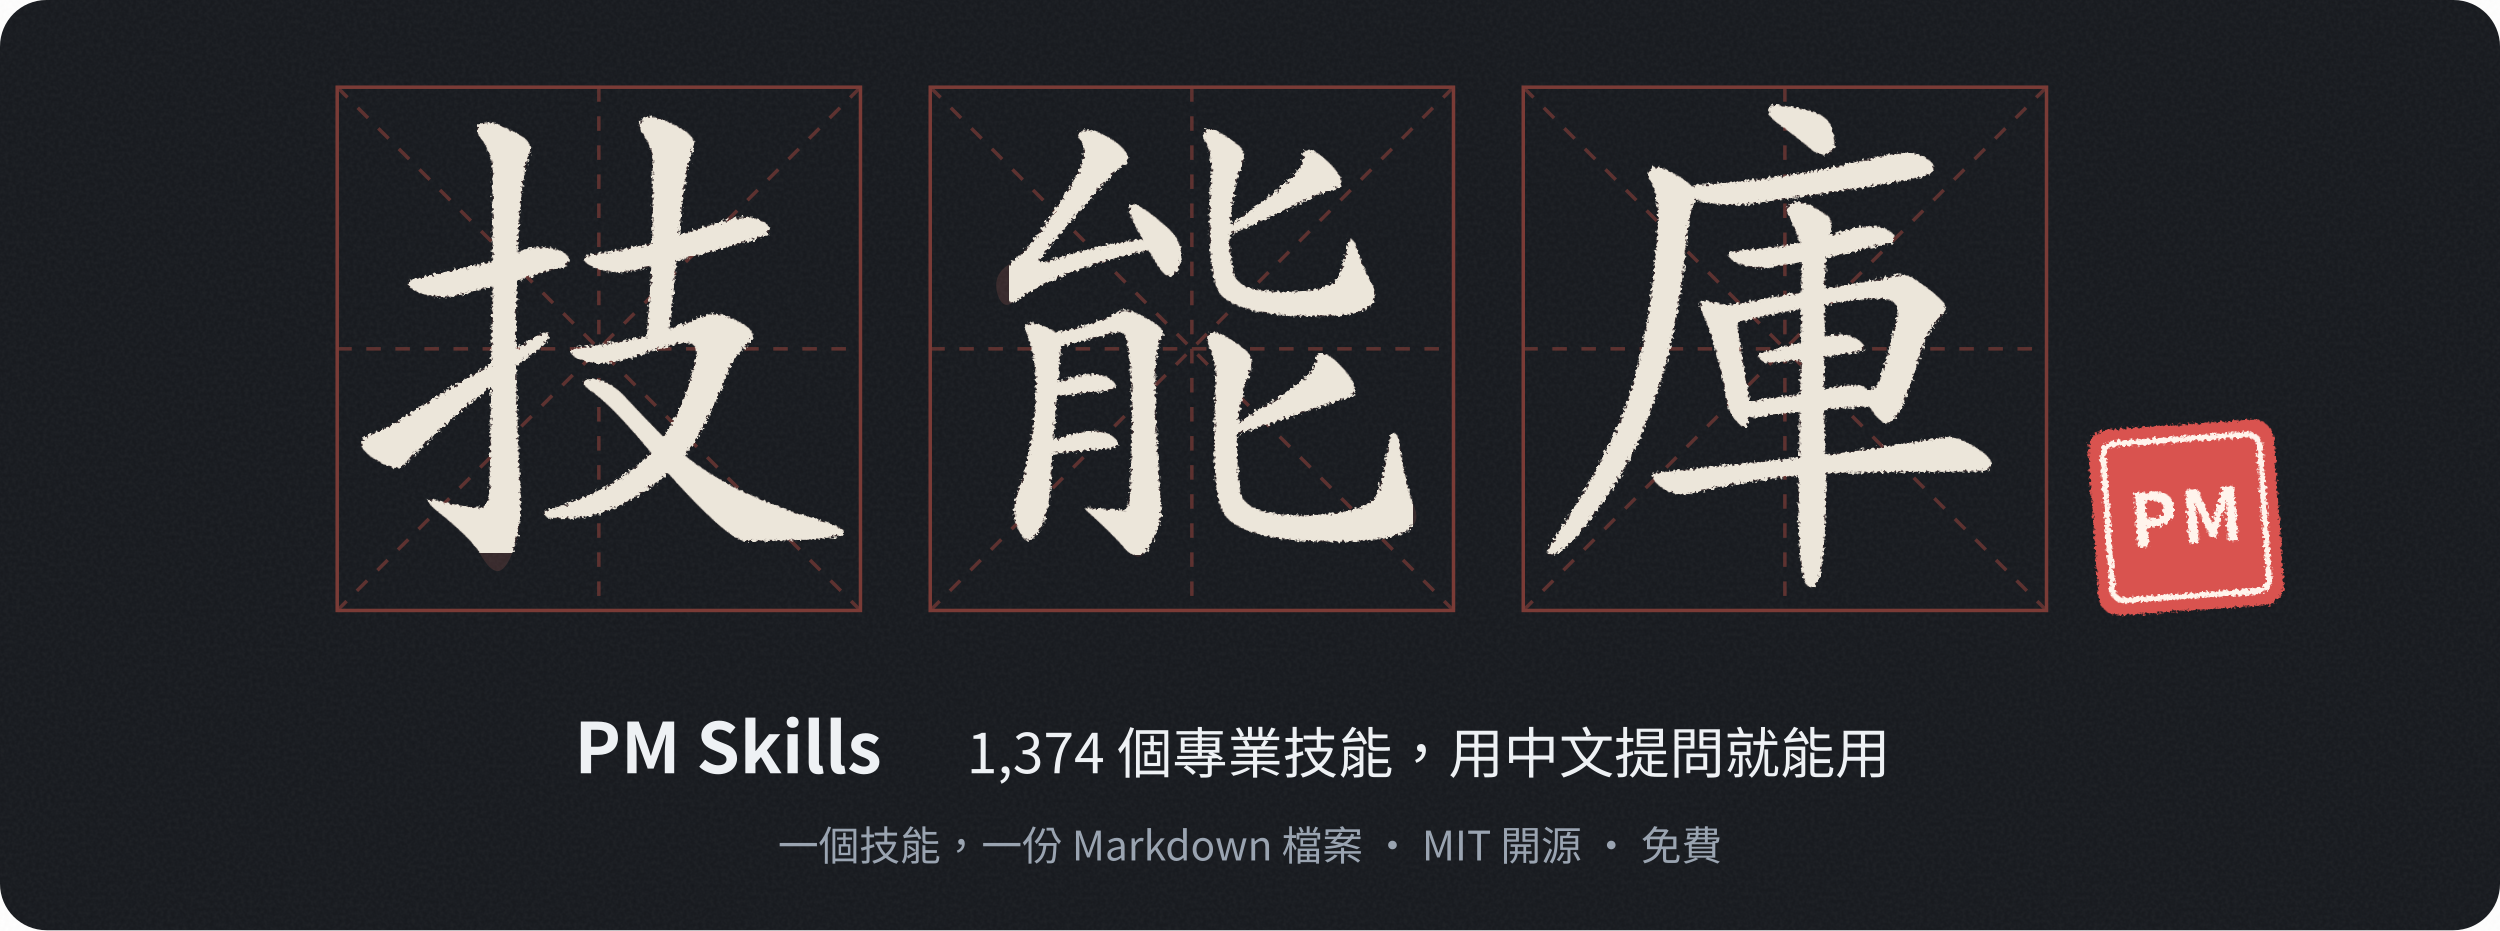
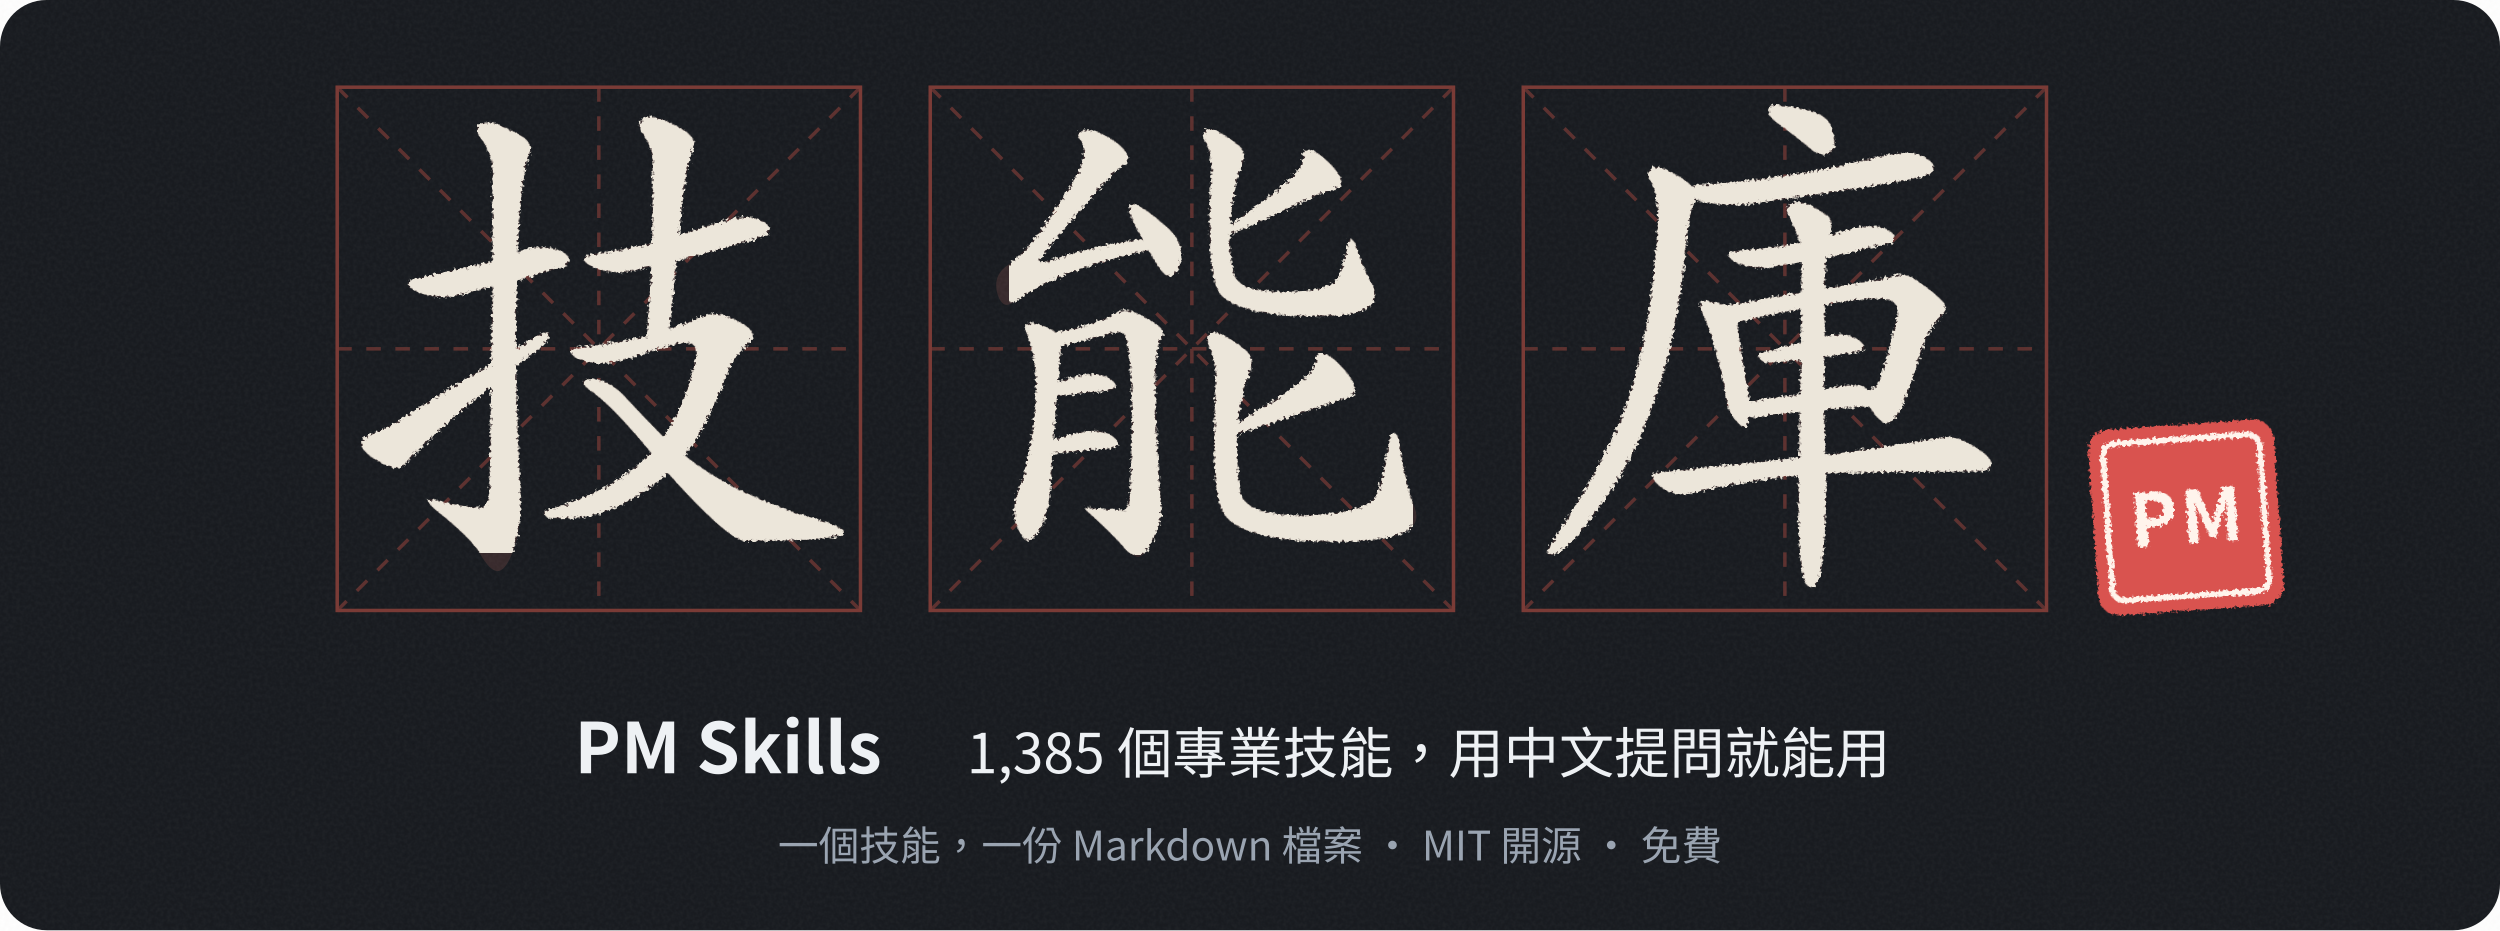
- <svg xmlns="http://www.w3.org/2000/svg" width="860" height="320" viewBox="0 0 860 320" role="img" aria-label="書法動畫：「技能庫」三個字一筆一畫寫出來，最後蓋上 PM 印章。PM Skills，1,374 個專業技能，用中文提問就能用">
+ <svg xmlns="http://www.w3.org/2000/svg" width="860" height="320" viewBox="0 0 860 320" role="img" aria-label="書法動畫：「技能庫」三個字一筆一畫寫出來，最後蓋上 PM 印章。PM Skills，1,385 個專業技能，用中文提問就能用">
  <style>
text{font-family:"PingFang TC","Noto Sans CJK TC","Microsoft JhengHei",sans-serif}
@keyframes k0{0%,2.86%{stroke-dashoffset:302;opacity:0}2.93%{opacity:1}4.00%,91.43%{stroke-dashoffset:0;opacity:1}96.43%,100%{stroke-dashoffset:0;opacity:0}}.k0{animation:k0 14s infinite;stroke-dasharray:298 898;stroke-dashoffset:0}
@keyframes k1{0%,4.43%{stroke-dashoffset:946;opacity:0}4.50%{opacity:1}7.23%,91.43%{stroke-dashoffset:0;opacity:1}96.43%,100%{stroke-dashoffset:0;opacity:0}}.k1{animation:k1 14s infinite;stroke-dasharray:942 1542;stroke-dashoffset:0}
@keyframes k2{0%,7.66%{stroke-dashoffset:420;opacity:0}7.73%{opacity:1}8.90%,91.43%{stroke-dashoffset:0;opacity:1}96.43%,100%{stroke-dashoffset:0;opacity:0}}.k2{animation:k2 14s infinite;stroke-dasharray:416 1016;stroke-dashoffset:0}
@keyframes k3{0%,9.33%{stroke-dashoffset:349;opacity:0}9.40%{opacity:1}10.47%,91.43%{stroke-dashoffset:0;opacity:1}96.43%,100%{stroke-dashoffset:0;opacity:0}}.k3{animation:k3 14s infinite;stroke-dasharray:345 945;stroke-dashoffset:0}
@keyframes k4{0%,10.90%{stroke-dashoffset:436;opacity:0}10.97%{opacity:1}12.18%,91.43%{stroke-dashoffset:0;opacity:1}96.43%,100%{stroke-dashoffset:0;opacity:0}}.k4{animation:k4 14s infinite;stroke-dasharray:432 1032;stroke-dashoffset:0}
@keyframes k5{0%,12.61%{stroke-dashoffset:806;opacity:0}12.68%{opacity:1}15.00%,91.43%{stroke-dashoffset:0;opacity:1}96.43%,100%{stroke-dashoffset:0;opacity:0}}.k5{animation:k5 14s infinite;stroke-dasharray:802 1402;stroke-dashoffset:0}
@keyframes k6{0%,15.43%{stroke-dashoffset:606;opacity:0}15.50%{opacity:1}17.22%,91.43%{stroke-dashoffset:0;opacity:1}96.43%,100%{stroke-dashoffset:0;opacity:0}}.k6{animation:k6 14s infinite;stroke-dasharray:602 1202;stroke-dashoffset:0}
@keyframes k7{0%,19.43%{stroke-dashoffset:570;opacity:0}19.51%{opacity:1}21.12%,91.43%{stroke-dashoffset:0;opacity:1}96.43%,100%{stroke-dashoffset:0;opacity:0}}.k7{animation:k7 14s infinite;stroke-dasharray:566 1166;stroke-dashoffset:0}
@keyframes k8{0%,21.55%{stroke-dashoffset:143;opacity:0}21.62%{opacity:1}22.69%,91.43%{stroke-dashoffset:0;opacity:1}96.43%,100%{stroke-dashoffset:0;opacity:0}}.k8{animation:k8 14s infinite;stroke-dasharray:139 739;stroke-dashoffset:0}
@keyframes k9{0%,23.12%{stroke-dashoffset:422;opacity:0}23.19%{opacity:1}24.36%,91.43%{stroke-dashoffset:0;opacity:1}96.43%,100%{stroke-dashoffset:0;opacity:0}}.k9{animation:k9 14s infinite;stroke-dasharray:418 1018;stroke-dashoffset:0}
@keyframes k10{0%,24.79%{stroke-dashoffset:658;opacity:0}24.86%{opacity:1}26.74%,91.43%{stroke-dashoffset:0;opacity:1}96.43%,100%{stroke-dashoffset:0;opacity:0}}.k10{animation:k10 14s infinite;stroke-dasharray:654 1254;stroke-dashoffset:0}
@keyframes k11{0%,27.17%{stroke-dashoffset:109;opacity:0}27.24%{opacity:1}28.31%,91.43%{stroke-dashoffset:0;opacity:1}96.43%,100%{stroke-dashoffset:0;opacity:0}}.k11{animation:k11 14s infinite;stroke-dasharray:105 705;stroke-dashoffset:0}
@keyframes k12{0%,28.74%{stroke-dashoffset:122;opacity:0}28.81%{opacity:1}29.88%,91.43%{stroke-dashoffset:0;opacity:1}96.43%,100%{stroke-dashoffset:0;opacity:0}}.k12{animation:k12 14s infinite;stroke-dasharray:118 718;stroke-dashoffset:0}
@keyframes k13{0%,30.31%{stroke-dashoffset:250;opacity:0}30.38%{opacity:1}31.45%,91.43%{stroke-dashoffset:0;opacity:1}96.43%,100%{stroke-dashoffset:0;opacity:0}}.k13{animation:k13 14s infinite;stroke-dasharray:246 846;stroke-dashoffset:0}
@keyframes k14{0%,31.88%{stroke-dashoffset:667;opacity:0}31.95%{opacity:1}33.85%,91.43%{stroke-dashoffset:0;opacity:1}96.43%,100%{stroke-dashoffset:0;opacity:0}}.k14{animation:k14 14s infinite;stroke-dasharray:663 1263;stroke-dashoffset:0}
@keyframes k15{0%,34.28%{stroke-dashoffset:252;opacity:0}34.35%{opacity:1}35.43%,91.43%{stroke-dashoffset:0;opacity:1}96.43%,100%{stroke-dashoffset:0;opacity:0}}.k15{animation:k15 14s infinite;stroke-dasharray:248 848;stroke-dashoffset:0}
@keyframes k16{0%,35.85%{stroke-dashoffset:817;opacity:0}35.93%{opacity:1}38.27%,91.43%{stroke-dashoffset:0;opacity:1}96.43%,100%{stroke-dashoffset:0;opacity:0}}.k16{animation:k16 14s infinite;stroke-dasharray:813 1413;stroke-dashoffset:0}
@keyframes k17{0%,40.49%{stroke-dashoffset:128;opacity:0}40.56%{opacity:1}41.63%,91.43%{stroke-dashoffset:0;opacity:1}96.43%,100%{stroke-dashoffset:0;opacity:0}}.k17{animation:k17 14s infinite;stroke-dasharray:124 724;stroke-dashoffset:0}
@keyframes k18{0%,42.06%{stroke-dashoffset:464;opacity:0}42.13%{opacity:1}43.43%,91.43%{stroke-dashoffset:0;opacity:1}96.43%,100%{stroke-dashoffset:0;opacity:0}}.k18{animation:k18 14s infinite;stroke-dasharray:460 1060;stroke-dashoffset:0}
@keyframes k19{0%,43.86%{stroke-dashoffset:810;opacity:0}43.93%{opacity:1}46.26%,91.43%{stroke-dashoffset:0;opacity:1}96.43%,100%{stroke-dashoffset:0;opacity:0}}.k19{animation:k19 14s infinite;stroke-dasharray:806 1406;stroke-dashoffset:0}
@keyframes k20{0%,46.68%{stroke-dashoffset:315;opacity:0}46.76%{opacity:1}47.83%,91.43%{stroke-dashoffset:0;opacity:1}96.43%,100%{stroke-dashoffset:0;opacity:0}}.k20{animation:k20 14s infinite;stroke-dasharray:311 911;stroke-dashoffset:0}
@keyframes k21{0%,48.26%{stroke-dashoffset:245;opacity:0}48.33%{opacity:1}49.40%,91.43%{stroke-dashoffset:0;opacity:1}96.43%,100%{stroke-dashoffset:0;opacity:0}}.k21{animation:k21 14s infinite;stroke-dasharray:241 841;stroke-dashoffset:0}
@keyframes k22{0%,49.83%{stroke-dashoffset:621;opacity:0}49.90%{opacity:1}51.66%,91.43%{stroke-dashoffset:0;opacity:1}96.43%,100%{stroke-dashoffset:0;opacity:0}}.k22{animation:k22 14s infinite;stroke-dasharray:617 1217;stroke-dashoffset:0}
@keyframes k23{0%,52.09%{stroke-dashoffset:194;opacity:0}52.16%{opacity:1}53.24%,91.43%{stroke-dashoffset:0;opacity:1}96.43%,100%{stroke-dashoffset:0;opacity:0}}.k23{animation:k23 14s infinite;stroke-dasharray:190 790;stroke-dashoffset:0}
@keyframes k24{0%,53.66%{stroke-dashoffset:234;opacity:0}53.74%{opacity:1}54.81%,91.43%{stroke-dashoffset:0;opacity:1}96.43%,100%{stroke-dashoffset:0;opacity:0}}.k24{animation:k24 14s infinite;stroke-dasharray:230 830;stroke-dashoffset:0}
@keyframes k25{0%,55.24%{stroke-dashoffset:651;opacity:0}55.31%{opacity:1}57.16%,91.43%{stroke-dashoffset:0;opacity:1}96.43%,100%{stroke-dashoffset:0;opacity:0}}.k25{animation:k25 14s infinite;stroke-dasharray:647 1247;stroke-dashoffset:0}
@keyframes k26{0%,57.59%{stroke-dashoffset:751;opacity:0}57.66%{opacity:1}59.81%,91.43%{stroke-dashoffset:0;opacity:1}96.43%,100%{stroke-dashoffset:0;opacity:0}}.k26{animation:k26 14s infinite;stroke-dasharray:747 1347;stroke-dashoffset:0}
@keyframes seal{0%,63.10%{opacity:0;transform:scale(1.35)}65.60%{opacity:1;transform:scale(.96)}67.03%,91.43%{opacity:1;transform:scale(1)}96.43%,100%{opacity:0;transform:scale(1)}}.seal{animation:seal 14s infinite;transform-box:fill-box;transform-origin:center}
@media (prefers-reduced-motion: reduce){[class]{animation:none!important}}
</style>
  <defs>
    <filter id="brush" x="-5%" y="-5%" width="110%" height="110%">
      <feTurbulence type="fractalNoise" baseFrequency=".9" numOctaves="2" seed="7" result="n" />
      <feDisplacementMap in="SourceGraphic" in2="n" scale="2.2" />
    </filter>
    <filter id="grain">
      <feTurbulence type="fractalNoise" baseFrequency=".75" numOctaves="2" seed="3" />
      <feColorMatrix values="0 0 0 0 .5  0 0 0 0 .45  0 0 0 0 .4  0 0 0 .07 0" />
    </filter>
    <clipPath id="c0">
      <path d="M 352 522 Q 445 549 448 551 Q 457 560 452 568 Q 445 580 414 586 Q 383 590 353 577 L 304 559 Q 163 528 160 526 Q 123 519 150 503 Q 195 479 254 497 Q 276 504 304 510 L 352 522 Z" />
    </clipPath>
    <clipPath id="c1">
      <path d="M 301 315 Q 300 224 298 112 Q 298 87 284 78 Q 280 74 209 87 Q 176 99 179 89 Q 180 82 200 67 Q 263 16 279 -12 Q 298 -46 313 -47 Q 328 -48 342 -13 Q 361 33 359 106 Q 352 230 350 354 L 350 387 Q 349 454 352 522 L 353 577 Q 359 718 374 765 Q 392 795 336 817 Q 302 836 283 829 Q 265 822 281 800 Q 303 772 304 738 Q 305 719 304 559 L 304 510 Q 303 444 301 358 L 301 315 Z" />
    </clipPath>
    <clipPath id="c2">
      <path d="M 301 358 Q 205 303 123 249 Q 87 227 63 220 Q 50 213 47 204 Q 46 194 62 180 Q 83 164 108 156 Q 124 152 135 165 Q 193 228 301 315 L 350 354 Q 365 367 381 378 Q 403 391 412 407 Q 419 422 408 420 Q 395 420 350 387 L 301 358 Z" />
    </clipPath>
    <clipPath id="c3">
      <path d="M 664 560 Q 833 605 840 611 Q 849 620 844 628 Q 837 640 806 646 Q 779 649 669 610 L 616 595 Q 564 583 504 574 Q 467 567 495 551 Q 540 527 604 547 Q 608 548 615 549 L 664 560 Z" />
    </clipPath>
    <clipPath id="c4">
      <path d="M 650 427 Q 657 496 664 560 L 669 610 Q 679 733 698 787 Q 702 797 682 814 Q 646 836 621 841 Q 605 845 596 836 Q 587 829 596 813 Q 618 779 617 755 Q 618 679 616 595 L 615 549 Q 611 485 606 413 C 604 383 647 397 650 427 Z" />
    </clipPath>
    <clipPath id="c5">
      <path d="M 679 180 Q 716 219 765 344 Q 778 375 801 395 Q 822 413 807 427 Q 794 440 759 453 Q 734 462 703 446 Q 678 437 650 427 L 606 413 Q 555 401 479 392 Q 464 391 459 383 Q 455 376 475 367 Q 515 352 568 369 Q 665 400 684 400 Q 709 397 702 371 Q 680 272 638 216 L 614 185 Q 548 113 413 73 Q 397 69 410 59 Q 417 55 462 57 Q 555 64 647 145 L 679 180 Z" />
    </clipPath>
    <clipPath id="c6">
      <path d="M 647 145 Q 761 18 796 12 Q 911 12 957 18 Q 994 22 991 32 Q 988 41 896 67 Q 754 118 682 178 Q 679 179 679 180 L 638 216 Q 604 250 568 289 Q 534 328 501 328 Q 485 329 481 324 Q 480 318 493 308 Q 536 280 614 185 L 647 145 Z" />
    </clipPath>
    <clipPath id="c7">
      <path d="M 415 603 Q 327 591 225 558 Q 209 554 217 566 Q 233 590 282 646 Q 357 733 372 743 Q 381 750 386 757 Q 390 770 371 786 Q 337 813 311 816 Q 298 817 291 811 Q 287 804 295 795 Q 310 774 286 727 Q 208 594 157 555 Q 120 534 132 494 Q 139 473 151 474 Q 157 475 171 484 Q 249 539 400 575 Q 412 578 421 579 Q 422 580 428 580 C 458 585 445 607 415 603 Z" />
    </clipPath>
    <clipPath id="c8">
      <path d="M 428 580 Q 452 535 464 531 Q 473 528 481 537 Q 490 547 491 575 Q 492 596 469 621 Q 412 672 396 671 Q 392 670 389 658 Q 388 652 415 603 L 428 580 Z" />
    </clipPath>
    <clipPath id="c9">
      <path d="M 241 210 Q 244 259 248 296 L 250 322 Q 253 370 256 387 Q 256 391 256 393 C 258 412 258 412 245 420 Q 244 423 240 424 Q 212 439 195 438 Q 182 434 187 423 Q 230 324 181 134 Q 148 64 180 22 Q 186 9 196 14 Q 238 41 238 175 Q 238 179 239 183 L 241 210 Z" />
    </clipPath>
    <clipPath id="c10">
      <path d="M 256 393 Q 262 394 269 397 Q 314 407 359 419 Q 377 423 381 415 Q 402 352 391 105 Q 388 83 382 72 Q 381 72 322 75 Q 303 81 305 72 Q 350 32 376 3 Q 388 -13 402 -18 Q 409 -22 418 -13 Q 454 33 452 81 Q 430 366 450 404 Q 460 420 450 430 Q 431 446 398 460 Q 382 467 368 460 Q 320 433 245 420 C 216 414 227 385 256 393 Z" />
    </clipPath>
    <clipPath id="c11">
      <path d="M 248 296 Q 249 296 254 296 Q 308 303 348 306 Q 369 310 361 321 Q 351 334 329 338 Q 298 342 250 322 C 222 311 218 296 248 296 Z" />
    </clipPath>
    <clipPath id="c12">
      <path d="M 239 183 Q 240 183 245 183 Q 306 190 351 193 Q 373 197 365 209 Q 355 222 331 227 Q 307 231 241 210 C 212 201 209 183 239 183 Z" />
    </clipPath>
    <clipPath id="c13">
      <path d="M 586 611 Q 622 626 744 683 Q 765 693 788 699 Q 810 705 803 723 Q 794 741 773 759 Q 754 777 741 776 Q 728 777 730 764 Q 730 733 658 682 Q 624 657 587 630 C 563 612 558 599 586 611 Z" />
    </clipPath>
    <clipPath id="c14">
      <path d="M 867 511 Q 851 536 835 584 Q 832 597 825 602 Q 818 606 816 587 Q 803 532 794 521 Q 776 500 685 499 Q 637 502 617 510 Q 599 520 596 532 Q 587 556 586 611 L 587 630 Q 593 708 609 744 Q 621 771 603 787 Q 558 821 544 818 Q 531 814 537 797 Q 555 763 549 713 Q 540 530 568 495 Q 583 474 642 461 Q 687 452 759 452 Q 825 452 851 465 Q 879 481 867 511 Z" />
    </clipPath>
    <clipPath id="c15">
      <path d="M 600 221 Q 705 255 812 291 Q 836 295 830 315 Q 823 336 801 357 Q 782 378 768 378 Q 755 381 755 366 Q 752 336 672 286 Q 638 267 603 243 C 578 226 571 212 600 221 Z" />
    </clipPath>
    <clipPath id="c16">
      <path d="M 948 77 Q 930 123 919 201 Q 918 217 910 222 Q 901 226 898 207 Q 882 110 868 94 Q 837 64 726 62 Q 663 63 637 75 Q 613 87 608 103 Q 601 125 600 221 L 603 243 Q 609 307 624 338 Q 637 368 618 385 Q 569 424 552 420 Q 537 414 544 397 Q 563 360 558 304 Q 549 99 575 65 Q 596 32 673 19 Q 728 9 818 11 Q 897 14 930 30 Q 960 46 948 77 Z" />
    </clipPath>
    <clipPath id="c17">
      <path d="M 515 817 Q 539 799 564 778 Q 579 766 594 769 Q 604 770 609 784 Q 612 800 600 828 Q 588 855 506 864 Q 490 867 484 863 Q 480 859 482 846 Q 486 836 515 817 Z" />
    </clipPath>
    <clipPath id="c18">
      <path d="M 337 680 Q 386 665 446 672 Q 776 717 797 731 Q 807 738 802 748 Q 796 761 767 770 Q 736 777 630 748 Q 467 715 340 709 Q 334 709 330 706 C 301 699 308 688 337 680 Z" />
    </clipPath>
    <clipPath id="c19">
      <path d="M 330 706 Q 314 722 286 735 Q 267 747 253 742 Q 240 735 247 720 Q 269 689 262 606 Q 261 597 260 586 Q 245 393 194 258 Q 152 155 56 8 Q 50 1 48 -5 Q 45 -17 56 -15 Q 95 -9 191 141 Q 203 163 215 186 Q 293 345 315 557 Q 324 657 337 680 C 342 696 342 696 330 706 Z" />
    </clipPath>
    <clipPath id="c20">
      <path d="M 593 566 Q 720 596 722 596 Q 729 603 726 610 Q 720 620 696 627 Q 669 633 600 610 L 542 595 Q 484 585 420 580 Q 389 576 411 560 Q 450 539 497 550 Q 519 554 545 558 L 593 566 Z" />
    </clipPath>
    <clipPath id="c21">
      <path d="M 396 473 Q 386 477 364 481 Q 352 484 349 479 Q 342 473 351 457 Q 379 396 396 297 Q 399 267 416 248 Q 434 226 439 241 Q 440 248 442 255 L 442 285 Q 441 295 440 306 Q 422 406 419 439 Q 418 440 420 440 C 421 465 421 465 396 473 Z" />
    </clipPath>
    <clipPath id="c22">
      <path d="M 677 275 Q 690 253 704 245 Q 714 236 732 257 Q 747 279 783 396 Q 793 427 819 452 Q 832 465 822 479 Q 806 498 764 526 Q 743 536 728 532 Q 694 522 645 515 Q 620 511 590 506 L 544 498 Q 525 497 506 492 Q 445 480 396 473 C 366 469 391 433 420 440 Q 469 453 544 466 L 590 474 Q 702 495 724 480 Q 737 470 732 452 Q 705 340 695 322 Q 689 310 673 307 C 659 300 660 300 677 275 Z" />
    </clipPath>
    <clipPath id="c23">
      <path d="M 589 372 Q 622 378 651 381 Q 673 385 665 397 Q 655 410 631 415 Q 615 418 590 412 L 544 400 Q 502 390 467 380 Q 451 377 470 362 Q 476 359 543 366 L 589 372 Z" />
    </clipPath>
    <clipPath id="c24">
      <path d="M 589 269 Q 628 273 677 275 C 706 276 695 286 673 307 Q 672 310 668 312 Q 647 324 589 308 L 542 299 Q 487 292 442 285 C 412 280 412 260 442 255 Q 452 252 464 255 Q 494 261 541 265 L 589 269 Z" />
    </clipPath>
    <clipPath id="c25">
      <path d="M 593 144 Q 636 147 889 148 Q 908 148 914 156 Q 920 168 904 182 Q 853 222 814 214 Q 730 199 591 180 L 540 175 Q 413 162 265 146 Q 244 145 259 127 Q 272 112 291 107 Q 312 101 328 105 Q 424 129 533 139 Q 534 140 539 139 L 593 144 Z" />
    </clipPath>
    <clipPath id="c26">
      <path d="M 539 139 Q 536 -47 554 -73 Q 560 -80 567 -78 Q 583 -68 587 -13 Q 594 66 593 144 L 591 180 Q 590 213 589 269 L 589 308 Q 589 338 589 372 L 590 412 Q 590 442 590 474 L 590 506 Q 590 536 593 566 L 600 610 Q 601 617 603 625 Q 606 643 592 651 Q 561 672 547 674 Q 535 678 520 670 Q 511 663 519 652 Q 540 601 542 595 L 545 558 Q 545 530 544 498 L 544 466 Q 544 435 544 400 L 543 366 Q 542 335 542 299 L 541 265 Q 540 223 540 175 L 539 139 Z" />
    </clipPath>
  </defs>
  <rect width="860" height="320" rx="16" fill="#15181d" />
  <rect width="860" height="320" rx="16" filter="url(#grain)" />
  <g stroke="#7a3b36" fill="none" stroke-width="1.2">
    <rect x="116" y="30" width="180" height="180" />
    <path d="M116 120h180M206 30v180M116 30l180 180M296 30l-180 180" stroke-dasharray="5 5" opacity=".7" />
  </g>
  <g transform="matrix(0.17578 0 0 -0.17578 116 188.20)" fill="#e07a6c" opacity=".16">
    <path d="M 352 522 Q 445 549 448 551 Q 457 560 452 568 Q 445 580 414 586 Q 383 590 353 577 L 304 559 Q 163 528 160 526 Q 123 519 150 503 Q 195 479 254 497 Q 276 504 304 510 L 352 522 Z" />
    <path d="M 301 315 Q 300 224 298 112 Q 298 87 284 78 Q 280 74 209 87 Q 176 99 179 89 Q 180 82 200 67 Q 263 16 279 -12 Q 298 -46 313 -47 Q 328 -48 342 -13 Q 361 33 359 106 Q 352 230 350 354 L 350 387 Q 349 454 352 522 L 353 577 Q 359 718 374 765 Q 392 795 336 817 Q 302 836 283 829 Q 265 822 281 800 Q 303 772 304 738 Q 305 719 304 559 L 304 510 Q 303 444 301 358 L 301 315 Z" />
    <path d="M 301 358 Q 205 303 123 249 Q 87 227 63 220 Q 50 213 47 204 Q 46 194 62 180 Q 83 164 108 156 Q 124 152 135 165 Q 193 228 301 315 L 350 354 Q 365 367 381 378 Q 403 391 412 407 Q 419 422 408 420 Q 395 420 350 387 L 301 358 Z" />
    <path d="M 664 560 Q 833 605 840 611 Q 849 620 844 628 Q 837 640 806 646 Q 779 649 669 610 L 616 595 Q 564 583 504 574 Q 467 567 495 551 Q 540 527 604 547 Q 608 548 615 549 L 664 560 Z" />
    <path d="M 650 427 Q 657 496 664 560 L 669 610 Q 679 733 698 787 Q 702 797 682 814 Q 646 836 621 841 Q 605 845 596 836 Q 587 829 596 813 Q 618 779 617 755 Q 618 679 616 595 L 615 549 Q 611 485 606 413 C 604 383 647 397 650 427 Z" />
    <path d="M 679 180 Q 716 219 765 344 Q 778 375 801 395 Q 822 413 807 427 Q 794 440 759 453 Q 734 462 703 446 Q 678 437 650 427 L 606 413 Q 555 401 479 392 Q 464 391 459 383 Q 455 376 475 367 Q 515 352 568 369 Q 665 400 684 400 Q 709 397 702 371 Q 680 272 638 216 L 614 185 Q 548 113 413 73 Q 397 69 410 59 Q 417 55 462 57 Q 555 64 647 145 L 679 180 Z" />
    <path d="M 647 145 Q 761 18 796 12 Q 911 12 957 18 Q 994 22 991 32 Q 988 41 896 67 Q 754 118 682 178 Q 679 179 679 180 L 638 216 Q 604 250 568 289 Q 534 328 501 328 Q 485 329 481 324 Q 480 318 493 308 Q 536 280 614 185 L 647 145 Z" />
  </g>
  <g filter="url(#brush)">
    <g transform="matrix(0.17578 0 0 -0.17578 116 188.20)" fill="none" stroke="#ece6da" stroke-width="140" stroke-linecap="round" stroke-linejoin="round">
      <path class="k0" clip-path="url(#c0)" d="M152 516L188 511L240 518L393 561L443 560" />
      <path class="k1" clip-path="url(#c1)" d="M289 814L306 806L337 771L325 415L328 97L322 66L305 34L237 61L198 80L196 87L185 87" />
      <path class="k2" clip-path="url(#c2)" d="M60 202L111 197L227 287L406 412" />
      <path class="k3" clip-path="url(#c3)" d="M496 564L533 558L573 563L797 622L833 622" />
      <path class="k4" clip-path="url(#c4)" d="M608 825L654 783L630 443L612 421" />
      <path class="k5" clip-path="url(#c5)" d="M467 381L511 377L555 383L691 420L724 418L747 406L718 308L691 247L634 168L598 136L532 96L452 69L415 65" />
      <path class="k6" clip-path="url(#c6)" d="M486 322L516 310L550 285L673 151L778 70L826 51L986 30" />
    </g>
  </g>
  <g stroke="#7a3b36" fill="none" stroke-width="1.2">
    <rect x="320" y="30" width="180" height="180" />
    <path d="M320 120h180M410 30v180M320 30l180 180M500 30l-180 180" stroke-dasharray="5 5" opacity=".7" />
  </g>
  <g transform="matrix(0.17578 0 0 -0.17578 320 188.20)" fill="#e07a6c" opacity=".16">
    <path d="M 415 603 Q 327 591 225 558 Q 209 554 217 566 Q 233 590 282 646 Q 357 733 372 743 Q 381 750 386 757 Q 390 770 371 786 Q 337 813 311 816 Q 298 817 291 811 Q 287 804 295 795 Q 310 774 286 727 Q 208 594 157 555 Q 120 534 132 494 Q 139 473 151 474 Q 157 475 171 484 Q 249 539 400 575 Q 412 578 421 579 Q 422 580 428 580 C 458 585 445 607 415 603 Z" />
    <path d="M 428 580 Q 452 535 464 531 Q 473 528 481 537 Q 490 547 491 575 Q 492 596 469 621 Q 412 672 396 671 Q 392 670 389 658 Q 388 652 415 603 L 428 580 Z" />
    <path d="M 241 210 Q 244 259 248 296 L 250 322 Q 253 370 256 387 Q 256 391 256 393 C 258 412 258 412 245 420 Q 244 423 240 424 Q 212 439 195 438 Q 182 434 187 423 Q 230 324 181 134 Q 148 64 180 22 Q 186 9 196 14 Q 238 41 238 175 Q 238 179 239 183 L 241 210 Z" />
    <path d="M 256 393 Q 262 394 269 397 Q 314 407 359 419 Q 377 423 381 415 Q 402 352 391 105 Q 388 83 382 72 Q 381 72 322 75 Q 303 81 305 72 Q 350 32 376 3 Q 388 -13 402 -18 Q 409 -22 418 -13 Q 454 33 452 81 Q 430 366 450 404 Q 460 420 450 430 Q 431 446 398 460 Q 382 467 368 460 Q 320 433 245 420 C 216 414 227 385 256 393 Z" />
    <path d="M 248 296 Q 249 296 254 296 Q 308 303 348 306 Q 369 310 361 321 Q 351 334 329 338 Q 298 342 250 322 C 222 311 218 296 248 296 Z" />
    <path d="M 239 183 Q 240 183 245 183 Q 306 190 351 193 Q 373 197 365 209 Q 355 222 331 227 Q 307 231 241 210 C 212 201 209 183 239 183 Z" />
    <path d="M 586 611 Q 622 626 744 683 Q 765 693 788 699 Q 810 705 803 723 Q 794 741 773 759 Q 754 777 741 776 Q 728 777 730 764 Q 730 733 658 682 Q 624 657 587 630 C 563 612 558 599 586 611 Z" />
    <path d="M 867 511 Q 851 536 835 584 Q 832 597 825 602 Q 818 606 816 587 Q 803 532 794 521 Q 776 500 685 499 Q 637 502 617 510 Q 599 520 596 532 Q 587 556 586 611 L 587 630 Q 593 708 609 744 Q 621 771 603 787 Q 558 821 544 818 Q 531 814 537 797 Q 555 763 549 713 Q 540 530 568 495 Q 583 474 642 461 Q 687 452 759 452 Q 825 452 851 465 Q 879 481 867 511 Z" />
    <path d="M 600 221 Q 705 255 812 291 Q 836 295 830 315 Q 823 336 801 357 Q 782 378 768 378 Q 755 381 755 366 Q 752 336 672 286 Q 638 267 603 243 C 578 226 571 212 600 221 Z" />
    <path d="M 948 77 Q 930 123 919 201 Q 918 217 910 222 Q 901 226 898 207 Q 882 110 868 94 Q 837 64 726 62 Q 663 63 637 75 Q 613 87 608 103 Q 601 125 600 221 L 603 243 Q 609 307 624 338 Q 637 368 618 385 Q 569 424 552 420 Q 537 414 544 397 Q 563 360 558 304 Q 549 99 575 65 Q 596 32 673 19 Q 728 9 818 11 Q 897 14 930 30 Q 960 46 948 77 Z" />
  </g>
  <g filter="url(#brush)">
    <g transform="matrix(0.17578 0 0 -0.17578 320 188.20)" fill="none" stroke="#ece6da" stroke-width="140" stroke-linecap="round" stroke-linejoin="round">
      <path class="k7" clip-path="url(#c7)" d="M299 806L320 792L337 762L276 668L205 579L193 539L225 537L312 568L396 588L424 585" />
      <path class="k8" clip-path="url(#c8)" d="M398 662L452 597L468 545" />
      <path class="k9" clip-path="url(#c9)" d="M196 428L223 402L229 332L215 164L191 24" />
      <path class="k10" clip-path="url(#c10)" d="M254 416L264 410L380 441L396 435L417 412L421 92L414 55L401 36L314 70" />
      <path class="k11" clip-path="url(#c11)" d="M251 302L264 312L303 320L352 316" />
      <path class="k12" clip-path="url(#c12)" d="M242 190L256 201L292 207L330 209L355 203" />
      <path class="k13" clip-path="url(#c13)" d="M738 767L752 746L754 725L685 676L598 628L588 616" />
      <path class="k14" clip-path="url(#c14)" d="M547 806L581 761L570 699L565 611L573 537L591 502L621 486L689 476L750 477L803 486L828 499L824 595" />
      <path class="k15" clip-path="url(#c15)" d="M764 369L773 356L777 321L720 287L612 236L607 226" />
      <path class="k16" clip-path="url(#c16)" d="M556 406L593 357L579 264L579 143L593 80L620 58L667 42L760 37L843 44L895 62L905 73L908 214" />
    </g>
  </g>
  <g stroke="#7a3b36" fill="none" stroke-width="1.2">
    <rect x="524" y="30" width="180" height="180" />
    <path d="M524 120h180M614 30v180M524 30l180 180M704 30l-180 180" stroke-dasharray="5 5" opacity=".7" />
  </g>
  <g transform="matrix(0.17578 0 0 -0.17578 524 188.20)" fill="#e07a6c" opacity=".16">
    <path d="M 515 817 Q 539 799 564 778 Q 579 766 594 769 Q 604 770 609 784 Q 612 800 600 828 Q 588 855 506 864 Q 490 867 484 863 Q 480 859 482 846 Q 486 836 515 817 Z" />
    <path d="M 337 680 Q 386 665 446 672 Q 776 717 797 731 Q 807 738 802 748 Q 796 761 767 770 Q 736 777 630 748 Q 467 715 340 709 Q 334 709 330 706 C 301 699 308 688 337 680 Z" />
    <path d="M 330 706 Q 314 722 286 735 Q 267 747 253 742 Q 240 735 247 720 Q 269 689 262 606 Q 261 597 260 586 Q 245 393 194 258 Q 152 155 56 8 Q 50 1 48 -5 Q 45 -17 56 -15 Q 95 -9 191 141 Q 203 163 215 186 Q 293 345 315 557 Q 324 657 337 680 C 342 696 342 696 330 706 Z" />
    <path d="M 593 566 Q 720 596 722 596 Q 729 603 726 610 Q 720 620 696 627 Q 669 633 600 610 L 542 595 Q 484 585 420 580 Q 389 576 411 560 Q 450 539 497 550 Q 519 554 545 558 L 593 566 Z" />
    <path d="M 396 473 Q 386 477 364 481 Q 352 484 349 479 Q 342 473 351 457 Q 379 396 396 297 Q 399 267 416 248 Q 434 226 439 241 Q 440 248 442 255 L 442 285 Q 441 295 440 306 Q 422 406 419 439 Q 418 440 420 440 C 421 465 421 465 396 473 Z" />
    <path d="M 677 275 Q 690 253 704 245 Q 714 236 732 257 Q 747 279 783 396 Q 793 427 819 452 Q 832 465 822 479 Q 806 498 764 526 Q 743 536 728 532 Q 694 522 645 515 Q 620 511 590 506 L 544 498 Q 525 497 506 492 Q 445 480 396 473 C 366 469 391 433 420 440 Q 469 453 544 466 L 590 474 Q 702 495 724 480 Q 737 470 732 452 Q 705 340 695 322 Q 689 310 673 307 C 659 300 660 300 677 275 Z" />
    <path d="M 589 372 Q 622 378 651 381 Q 673 385 665 397 Q 655 410 631 415 Q 615 418 590 412 L 544 400 Q 502 390 467 380 Q 451 377 470 362 Q 476 359 543 366 L 589 372 Z" />
    <path d="M 589 269 Q 628 273 677 275 C 706 276 695 286 673 307 Q 672 310 668 312 Q 647 324 589 308 L 542 299 Q 487 292 442 285 C 412 280 412 260 442 255 Q 452 252 464 255 Q 494 261 541 265 L 589 269 Z" />
    <path d="M 593 144 Q 636 147 889 148 Q 908 148 914 156 Q 920 168 904 182 Q 853 222 814 214 Q 730 199 591 180 L 540 175 Q 413 162 265 146 Q 244 145 259 127 Q 272 112 291 107 Q 312 101 328 105 Q 424 129 533 139 Q 534 140 539 139 L 593 144 Z" />
    <path d="M 539 139 Q 536 -47 554 -73 Q 560 -80 567 -78 Q 583 -68 587 -13 Q 594 66 593 144 L 591 180 Q 590 213 589 269 L 589 308 Q 589 338 589 372 L 590 412 Q 590 442 590 474 L 590 506 Q 590 536 593 566 L 600 610 Q 601 617 603 625 Q 606 643 592 651 Q 561 672 547 674 Q 535 678 520 670 Q 511 663 519 652 Q 540 601 542 595 L 545 558 Q 545 530 544 498 L 544 466 Q 544 435 544 400 L 543 366 Q 542 335 542 299 L 541 265 Q 540 223 540 175 L 539 139 Z" />
  </g>
  <g filter="url(#brush)">
    <g transform="matrix(0.17578 0 0 -0.17578 524 188.20)" fill="none" stroke="#ece6da" stroke-width="140" stroke-linecap="round" stroke-linejoin="round">
      <path class="k17" clip-path="url(#c17)" d="M490 857L567 817L590 788" />
      <path class="k18" clip-path="url(#c18)" d="M337 701L361 692L457 694L745 745L791 742" />
      <path class="k19" clip-path="url(#c19)" d="M259 729L289 699L298 680L280 502L254 365L224 267L191 191L117 66L57 -6" />
      <path class="k20" clip-path="url(#c20)" d="M413 571L473 565L602 587L673 607L719 604" />
      <path class="k21" clip-path="url(#c21)" d="M358 471L377 455L392 431L428 247" />
      <path class="k22" clip-path="url(#c22)" d="M404 470L427 460L686 505L747 501L775 466L733 335L710 287L682 303" />
      <path class="k23" clip-path="url(#c23)" d="M468 371L530 378L601 395L634 397L655 391" />
      <path class="k24" clip-path="url(#c24)" d="M448 263L492 277L637 295L649 295L669 279" />
      <path class="k25" clip-path="url(#c25)" d="M262 136L312 127L462 150L814 181L866 176L903 163" />
      <path class="k26" clip-path="url(#c26)" d="M527 661L561 633L570 607L563 -68" />
    </g>
  </g>
  <g transform="rotate(-4 752 178)">
    <g class="seal" filter="url(#brush)">
      <rect x="720" y="146" width="64" height="64" rx="7" fill="#d9534f" />
      <rect x="725" y="151" width="54" height="54" rx="4" fill="none" stroke="#fff4ec" stroke-width="2" />
      <text x="752" y="187" text-anchor="middle" font-size="25" font-weight="700" font-family="&quot;Songti SC&quot;,&quot;STSong&quot;,&quot;Noto Serif CJK SC&quot;,serif" fill="#fff4ec" letter-spacing="1">PM</text>
    </g>
  </g>
  <text x="197.6" y="266" font-size="24" font-weight="700" fill="#eef1f4" font-family="-apple-system,&quot;Segoe UI&quot;,&quot;PingFang TC&quot;,&quot;Noto Sans CJK TC&quot;,&quot;Microsoft JhengHei&quot;,sans-serif">PM Skills</text>
-   <text x="332.56" y="266" font-size="19" fill="#eef1f4">1,374 個專業技能，用中文提問就能用</text>
+   <text x="332.56" y="266" font-size="19" fill="#eef1f4">1,385 個專業技能，用中文提問就能用</text>
  <text x="430" y="296" text-anchor="middle" font-size="14" fill="#9aa4b1">一個技能，一份 Markdown 檔案 · MIT 開源 · 免費</text>
</svg>
